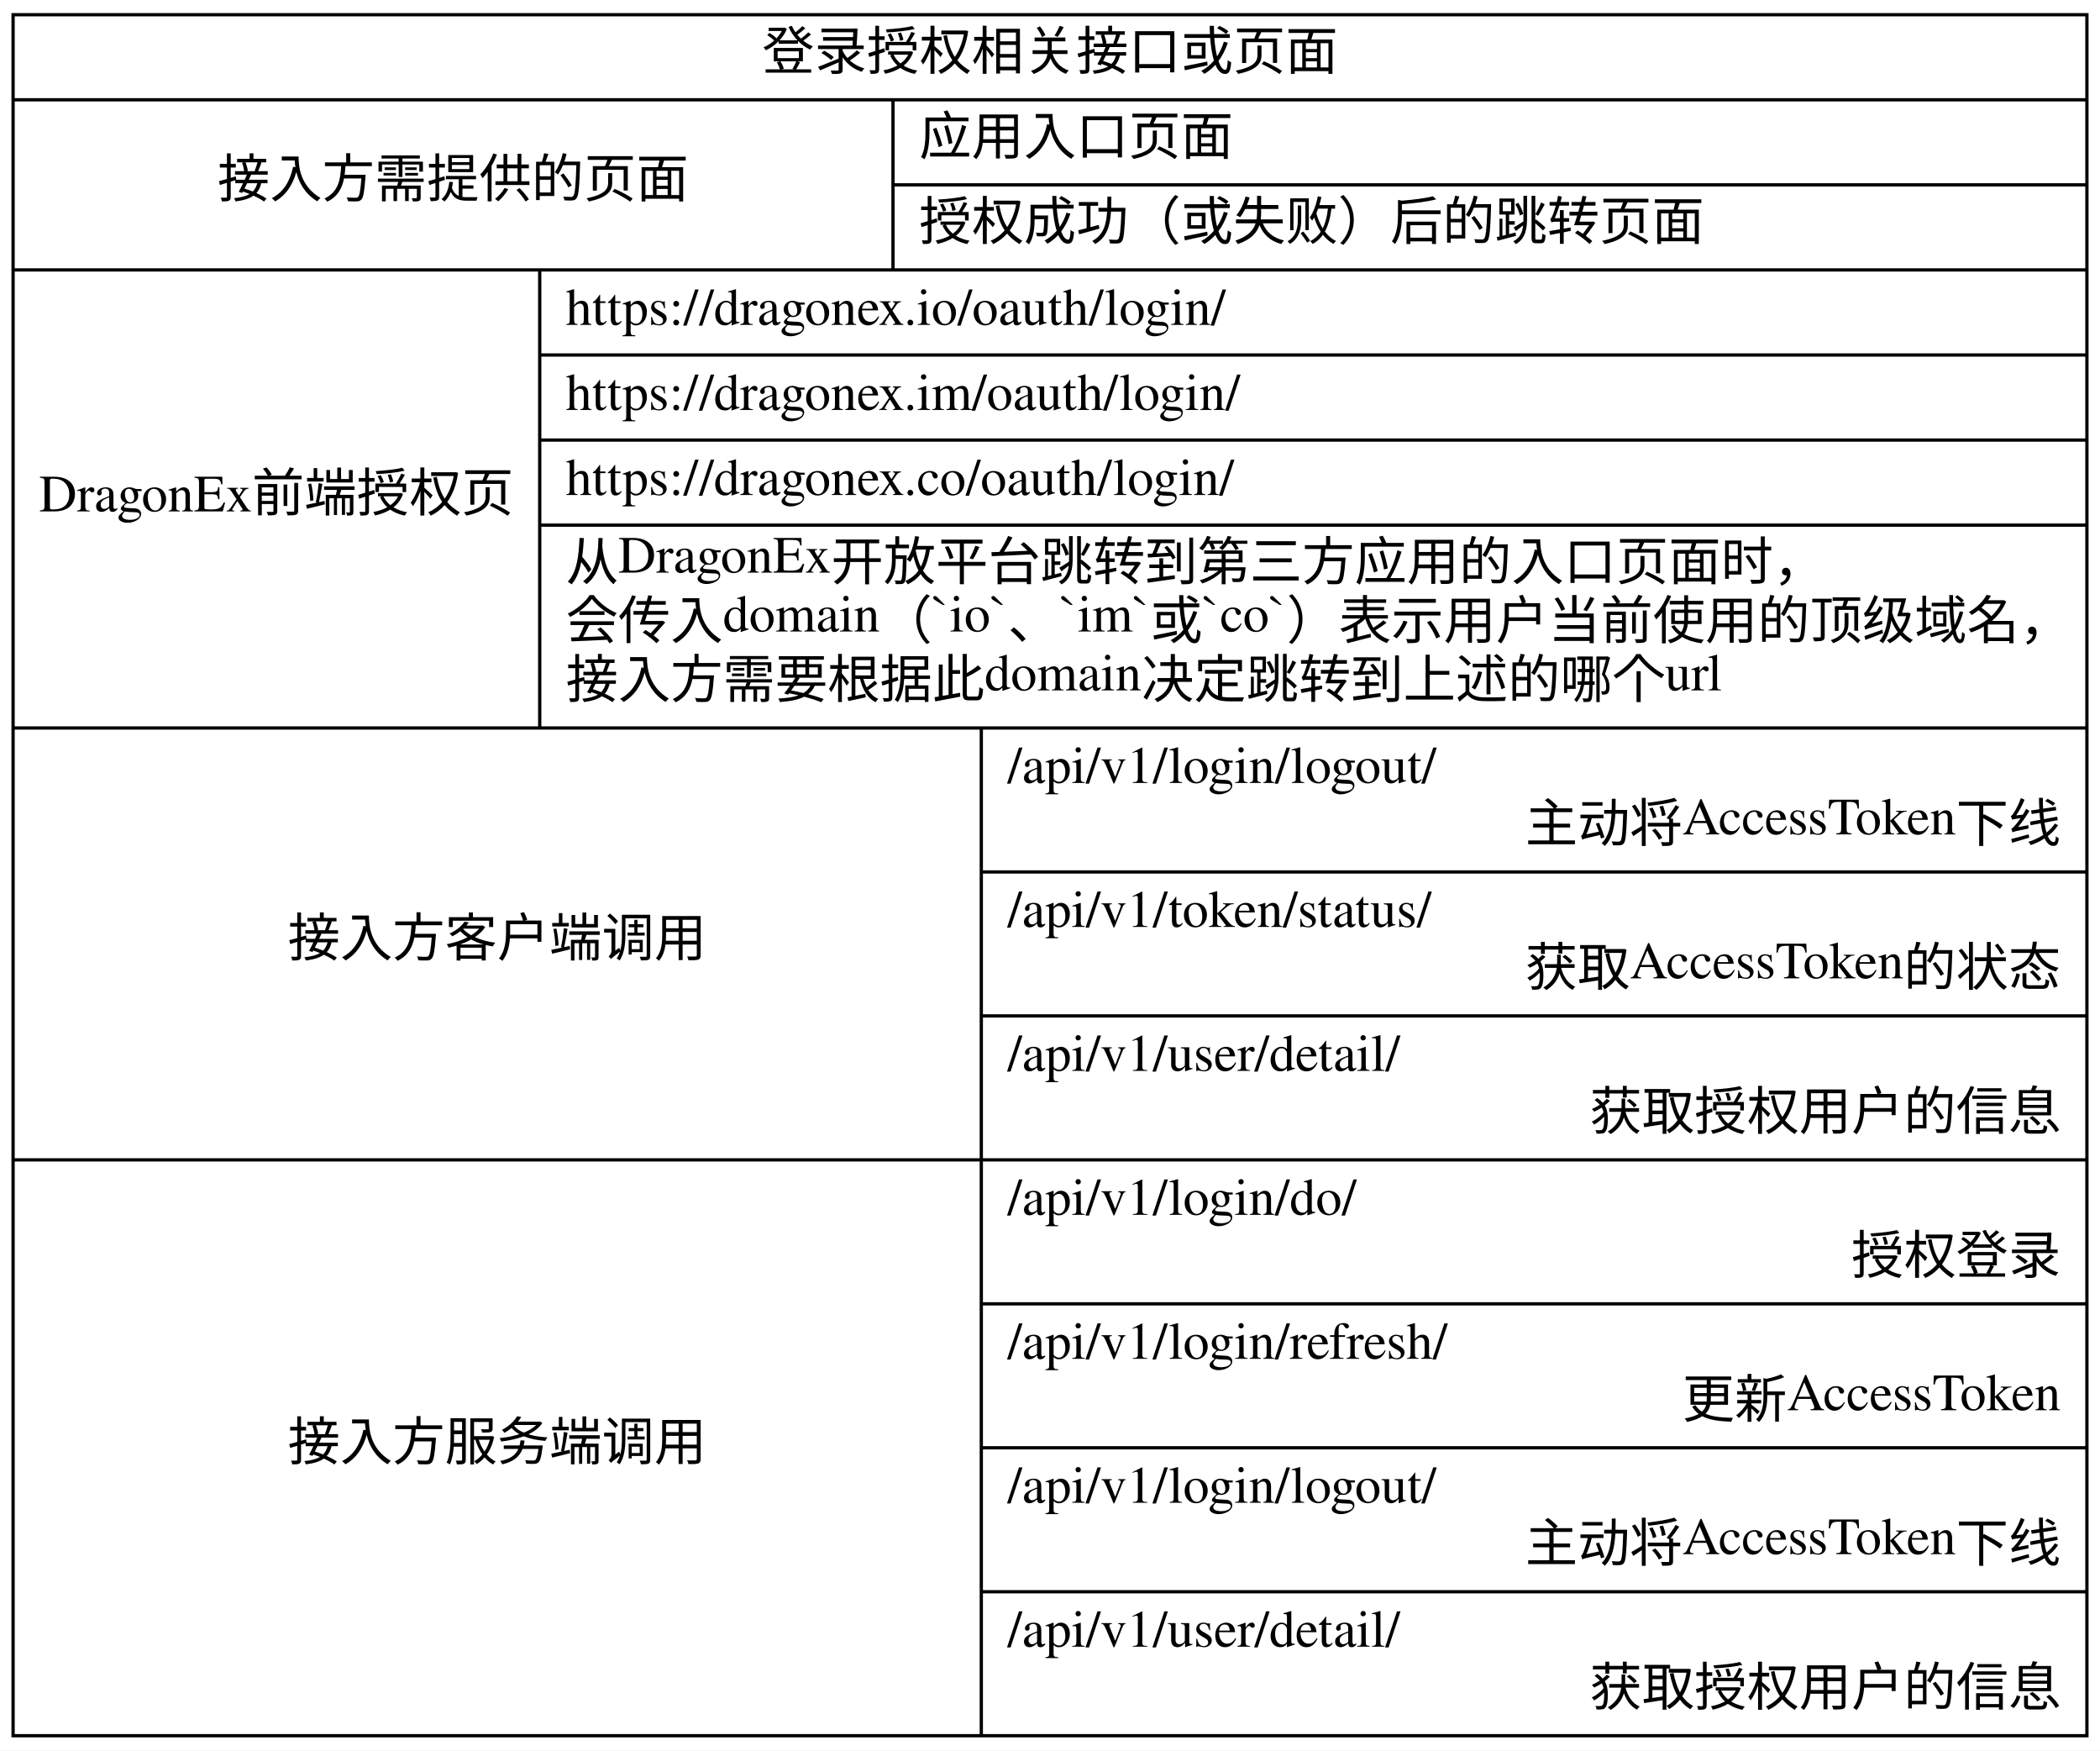
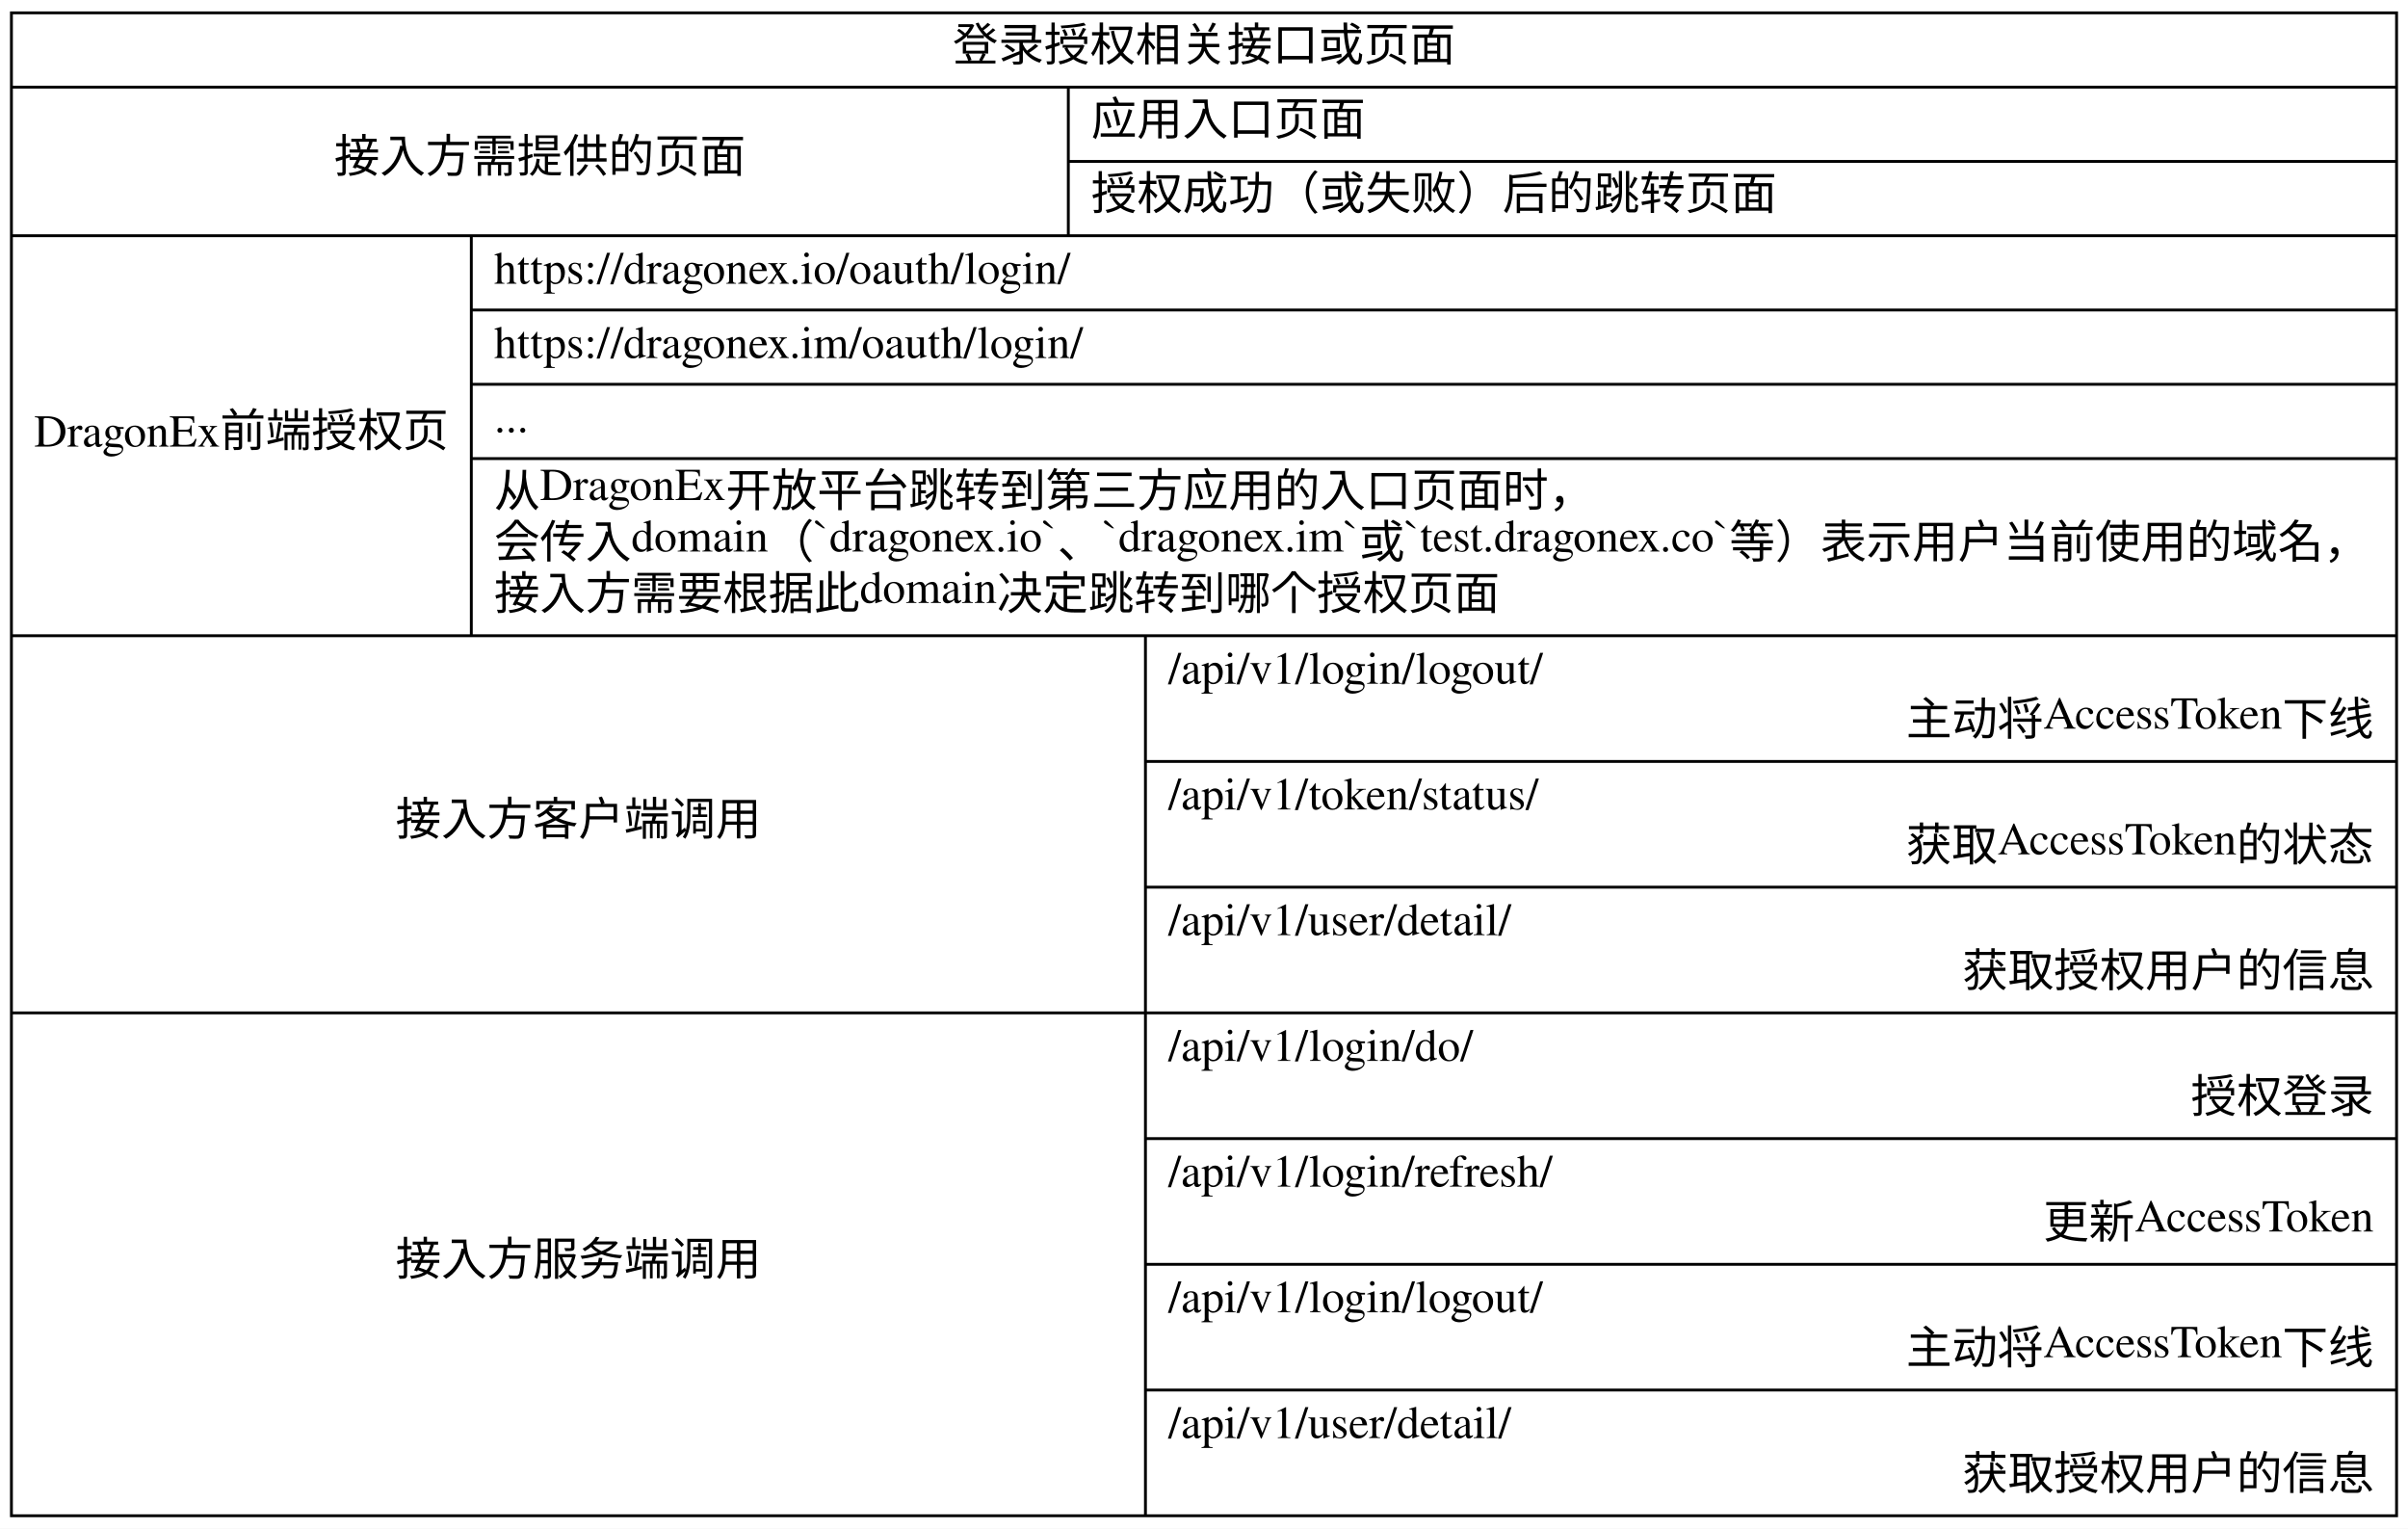
- <svg xmlns="http://www.w3.org/2000/svg" width="642pt" height="535pt" viewBox="0.00 0.00 642.00 535.00">
+ <svg xmlns="http://www.w3.org/2000/svg" width="843pt" height="535pt" viewBox="0.00 0.00 843.00 535.00">
  <g id="graph0" class="graph" transform="scale(1 1) rotate(0) translate(4 531)">
-     <polygon fill="#ffffff" stroke="transparent" points="-4,4 -4,-531 638,-531 638,4 -4,4" />
+     <polygon fill="#ffffff" stroke="transparent" points="-4,4 -4,-531 839,-531 839,4 -4,4" />
    <g id="node1" class="node">
-       <polygon fill="none" stroke="#000000" points="0,-.5 0,-526.5 634,-526.5 634,-.5 0,-.5" />
-       <text text-anchor="middle" x="317" y="-509.7" font-family="Times,serif" font-size="16.00" fill="#000000">登录授权相关接口或页面</text>
-       <polyline fill="none" stroke="#000000" points="0,-500.5 634,-500.5 " />
-       <text text-anchor="middle" x="134.5" y="-470.7" font-family="Times,serif" font-size="16.00" fill="#000000">接入方需提供的页面</text>
-       <polyline fill="none" stroke="#000000" points="269,-448.5 269,-500.5 " />
-       <text text-anchor="start" x="277" y="-483.7" font-family="Times,serif" font-size="16.00" fill="#000000">应用入口页面</text>
-       <polyline fill="none" stroke="#000000" points="269,-474.5 634,-474.5 " />
-       <text text-anchor="start" x="277" y="-457.7" font-family="Times,serif" font-size="16.00" fill="#000000">授权成功（或失败）后的跳转页面</text>
-       <polyline fill="none" stroke="#000000" points="0,-448.5 634,-448.5 " />
+       <polygon fill="none" stroke="#000000" points="0,-.5 0,-526.5 835,-526.5 835,-.5 0,-.5" />
+       <text text-anchor="middle" x="417.5" y="-509.7" font-family="Times,serif" font-size="16.00" fill="#000000">登录授权相关接口或页面</text>
+       <polyline fill="none" stroke="#000000" points="0,-500.5 835,-500.5 " />
+       <text text-anchor="middle" x="185" y="-470.7" font-family="Times,serif" font-size="16.00" fill="#000000">接入方需提供的页面</text>
+       <polyline fill="none" stroke="#000000" points="370,-448.5 370,-500.5 " />
+       <text text-anchor="start" x="378" y="-483.7" font-family="Times,serif" font-size="16.00" fill="#000000">应用入口页面</text>
+       <polyline fill="none" stroke="#000000" points="370,-474.5 835,-474.5 " />
+       <text text-anchor="start" x="378" y="-457.7" font-family="Times,serif" font-size="16.00" fill="#000000">授权成功（或失败）后的跳转页面</text>
+       <polyline fill="none" stroke="#000000" points="0,-448.5 835,-448.5 " />
      <text text-anchor="middle" x="80.5" y="-374.7" font-family="Times,serif" font-size="16.00" fill="#000000">DragonEx前端授权页</text>
      <polyline fill="none" stroke="#000000" points="161,-308.5 161,-448.5 " />
      <text text-anchor="start" x="169" y="-431.7" font-family="Times,serif" font-size="16.00" fill="#000000">https://dragonex.io/oauth/login/ </text>
-       <polyline fill="none" stroke="#000000" points="161,-422.5 634,-422.5 " />
+       <polyline fill="none" stroke="#000000" points="161,-422.5 835,-422.5 " />
      <text text-anchor="start" x="169" y="-405.7" font-family="Times,serif" font-size="16.00" fill="#000000">https://dragonex.im/oauth/login/ </text>
-       <polyline fill="none" stroke="#000000" points="161,-396.5 634,-396.5 " />
-       <text text-anchor="start" x="169" y="-379.7" font-family="Times,serif" font-size="16.00" fill="#000000">https://dragonex.co/oauth/login/ </text>
-       <polyline fill="none" stroke="#000000" points="161,-370.5 634,-370.5 " />
+       <polyline fill="none" stroke="#000000" points="161,-396.5 835,-396.5 " />
+       <text text-anchor="start" x="169" y="-379.7" font-family="Times,serif" font-size="16.00" fill="#000000">... </text>
+       <polyline fill="none" stroke="#000000" points="161,-370.5 835,-370.5 " />
      <text text-anchor="start" x="169" y="-353.7" font-family="Times,serif" font-size="16.00" fill="#000000">从DragonEx开放平台跳转到第三方应用的入口页面时，</text>
-       <text text-anchor="start" x="169" y="-335.7" font-family="Times,serif" font-size="16.00" fill="#000000">会传入domain（`io`、`im`或`co`）表示用户当前使用的顶级域名，</text>
-       <text text-anchor="start" x="169" y="-317.7" font-family="Times,serif" font-size="16.00" fill="#000000"> 接入方需要根据此domain决定跳转到上述的哪个url</text>
-       <polyline fill="none" stroke="#000000" points="0,-308.5 634,-308.5 " />
-       <text text-anchor="middle" x="148" y="-238.7" font-family="Times,serif" font-size="16.00" fill="#000000">接入方客户端调用</text>
-       <polyline fill="none" stroke="#000000" points="296,-176.5 296,-308.5 " />
-       <text text-anchor="start" x="304" y="-291.7" font-family="Times,serif" font-size="16.00" fill="#000000">/api/v1/login/logout/ </text>
-       <text text-anchor="end" x="626" y="-273.7" font-family="Times,serif" font-size="16.00" fill="#000000"> 主动将AccessToken下线</text>
-       <polyline fill="none" stroke="#000000" points="296,-264.5 634,-264.5 " />
-       <text text-anchor="start" x="304" y="-247.7" font-family="Times,serif" font-size="16.00" fill="#000000">/api/v1/token/status/ </text>
-       <text text-anchor="end" x="626" y="-229.7" font-family="Times,serif" font-size="16.00" fill="#000000"> 获取AccessToken的状态</text>
-       <polyline fill="none" stroke="#000000" points="296,-220.5 634,-220.5 " />
-       <text text-anchor="start" x="304" y="-203.7" font-family="Times,serif" font-size="16.00" fill="#000000">/api/v1/user/detail/ </text>
-       <text text-anchor="end" x="626" y="-185.7" font-family="Times,serif" font-size="16.00" fill="#000000"> 获取授权用户的信息</text>
-       <polyline fill="none" stroke="#000000" points="0,-176.5 634,-176.5 " />
-       <text text-anchor="middle" x="148" y="-84.7" font-family="Times,serif" font-size="16.00" fill="#000000">接入方服务端调用</text>
-       <polyline fill="none" stroke="#000000" points="296,-.5 296,-176.5 " />
-       <text text-anchor="start" x="304" y="-159.7" font-family="Times,serif" font-size="16.00" fill="#000000">/api/v1/login/do/ </text>
-       <text text-anchor="end" x="626" y="-141.7" font-family="Times,serif" font-size="16.00" fill="#000000"> 授权登录</text>
-       <polyline fill="none" stroke="#000000" points="296,-132.5 634,-132.5 " />
-       <text text-anchor="start" x="304" y="-115.7" font-family="Times,serif" font-size="16.00" fill="#000000">/api/v1/login/refresh/ </text>
-       <text text-anchor="end" x="626" y="-97.7" font-family="Times,serif" font-size="16.00" fill="#000000"> 更新AccessToken</text>
-       <polyline fill="none" stroke="#000000" points="296,-88.5 634,-88.5 " />
-       <text text-anchor="start" x="304" y="-71.7" font-family="Times,serif" font-size="16.00" fill="#000000">/api/v1/login/logout/ </text>
-       <text text-anchor="end" x="626" y="-53.7" font-family="Times,serif" font-size="16.00" fill="#000000"> 主动将AccessToken下线</text>
-       <polyline fill="none" stroke="#000000" points="296,-44.5 634,-44.5 " />
-       <text text-anchor="start" x="304" y="-27.7" font-family="Times,serif" font-size="16.00" fill="#000000">/api/v1/user/detail/ </text>
-       <text text-anchor="end" x="626" y="-9.7" font-family="Times,serif" font-size="16.00" fill="#000000"> 获取授权用户的信息</text>
+       <text text-anchor="start" x="169" y="-335.7" font-family="Times,serif" font-size="16.00" fill="#000000">会传入domain（`dragonex.io`、`dragonex.im`或`test.dragonex.co`等）表示用户当前使用的域名，</text>
+       <text text-anchor="start" x="169" y="-317.7" font-family="Times,serif" font-size="16.00" fill="#000000"> 接入方需要根据此domain决定跳转到哪个授权页面</text>
+       <polyline fill="none" stroke="#000000" points="0,-308.5 835,-308.5 " />
+       <text text-anchor="middle" x="198.5" y="-238.7" font-family="Times,serif" font-size="16.00" fill="#000000">接入方客户端调用</text>
+       <polyline fill="none" stroke="#000000" points="397,-176.5 397,-308.5 " />
+       <text text-anchor="start" x="405" y="-291.7" font-family="Times,serif" font-size="16.00" fill="#000000">/api/v1/login/logout/ </text>
+       <text text-anchor="end" x="827" y="-273.7" font-family="Times,serif" font-size="16.00" fill="#000000"> 主动将AccessToken下线</text>
+       <polyline fill="none" stroke="#000000" points="397,-264.5 835,-264.5 " />
+       <text text-anchor="start" x="405" y="-247.7" font-family="Times,serif" font-size="16.00" fill="#000000">/api/v1/token/status/ </text>
+       <text text-anchor="end" x="827" y="-229.7" font-family="Times,serif" font-size="16.00" fill="#000000"> 获取AccessToken的状态</text>
+       <polyline fill="none" stroke="#000000" points="397,-220.5 835,-220.5 " />
+       <text text-anchor="start" x="405" y="-203.7" font-family="Times,serif" font-size="16.00" fill="#000000">/api/v1/user/detail/ </text>
+       <text text-anchor="end" x="827" y="-185.7" font-family="Times,serif" font-size="16.00" fill="#000000"> 获取授权用户的信息</text>
+       <polyline fill="none" stroke="#000000" points="0,-176.5 835,-176.5 " />
+       <text text-anchor="middle" x="198.5" y="-84.7" font-family="Times,serif" font-size="16.00" fill="#000000">接入方服务端调用</text>
+       <polyline fill="none" stroke="#000000" points="397,-.5 397,-176.5 " />
+       <text text-anchor="start" x="405" y="-159.7" font-family="Times,serif" font-size="16.00" fill="#000000">/api/v1/login/do/ </text>
+       <text text-anchor="end" x="827" y="-141.7" font-family="Times,serif" font-size="16.00" fill="#000000"> 授权登录</text>
+       <polyline fill="none" stroke="#000000" points="397,-132.5 835,-132.5 " />
+       <text text-anchor="start" x="405" y="-115.7" font-family="Times,serif" font-size="16.00" fill="#000000">/api/v1/login/refresh/ </text>
+       <text text-anchor="end" x="827" y="-97.7" font-family="Times,serif" font-size="16.00" fill="#000000"> 更新AccessToken</text>
+       <polyline fill="none" stroke="#000000" points="397,-88.5 835,-88.5 " />
+       <text text-anchor="start" x="405" y="-71.7" font-family="Times,serif" font-size="16.00" fill="#000000">/api/v1/login/logout/ </text>
+       <text text-anchor="end" x="827" y="-53.7" font-family="Times,serif" font-size="16.00" fill="#000000"> 主动将AccessToken下线</text>
+       <polyline fill="none" stroke="#000000" points="397,-44.5 835,-44.5 " />
+       <text text-anchor="start" x="405" y="-27.7" font-family="Times,serif" font-size="16.00" fill="#000000">/api/v1/user/detail/ </text>
+       <text text-anchor="end" x="827" y="-9.7" font-family="Times,serif" font-size="16.00" fill="#000000"> 获取授权用户的信息</text>
    </g>
  </g>
</svg>
